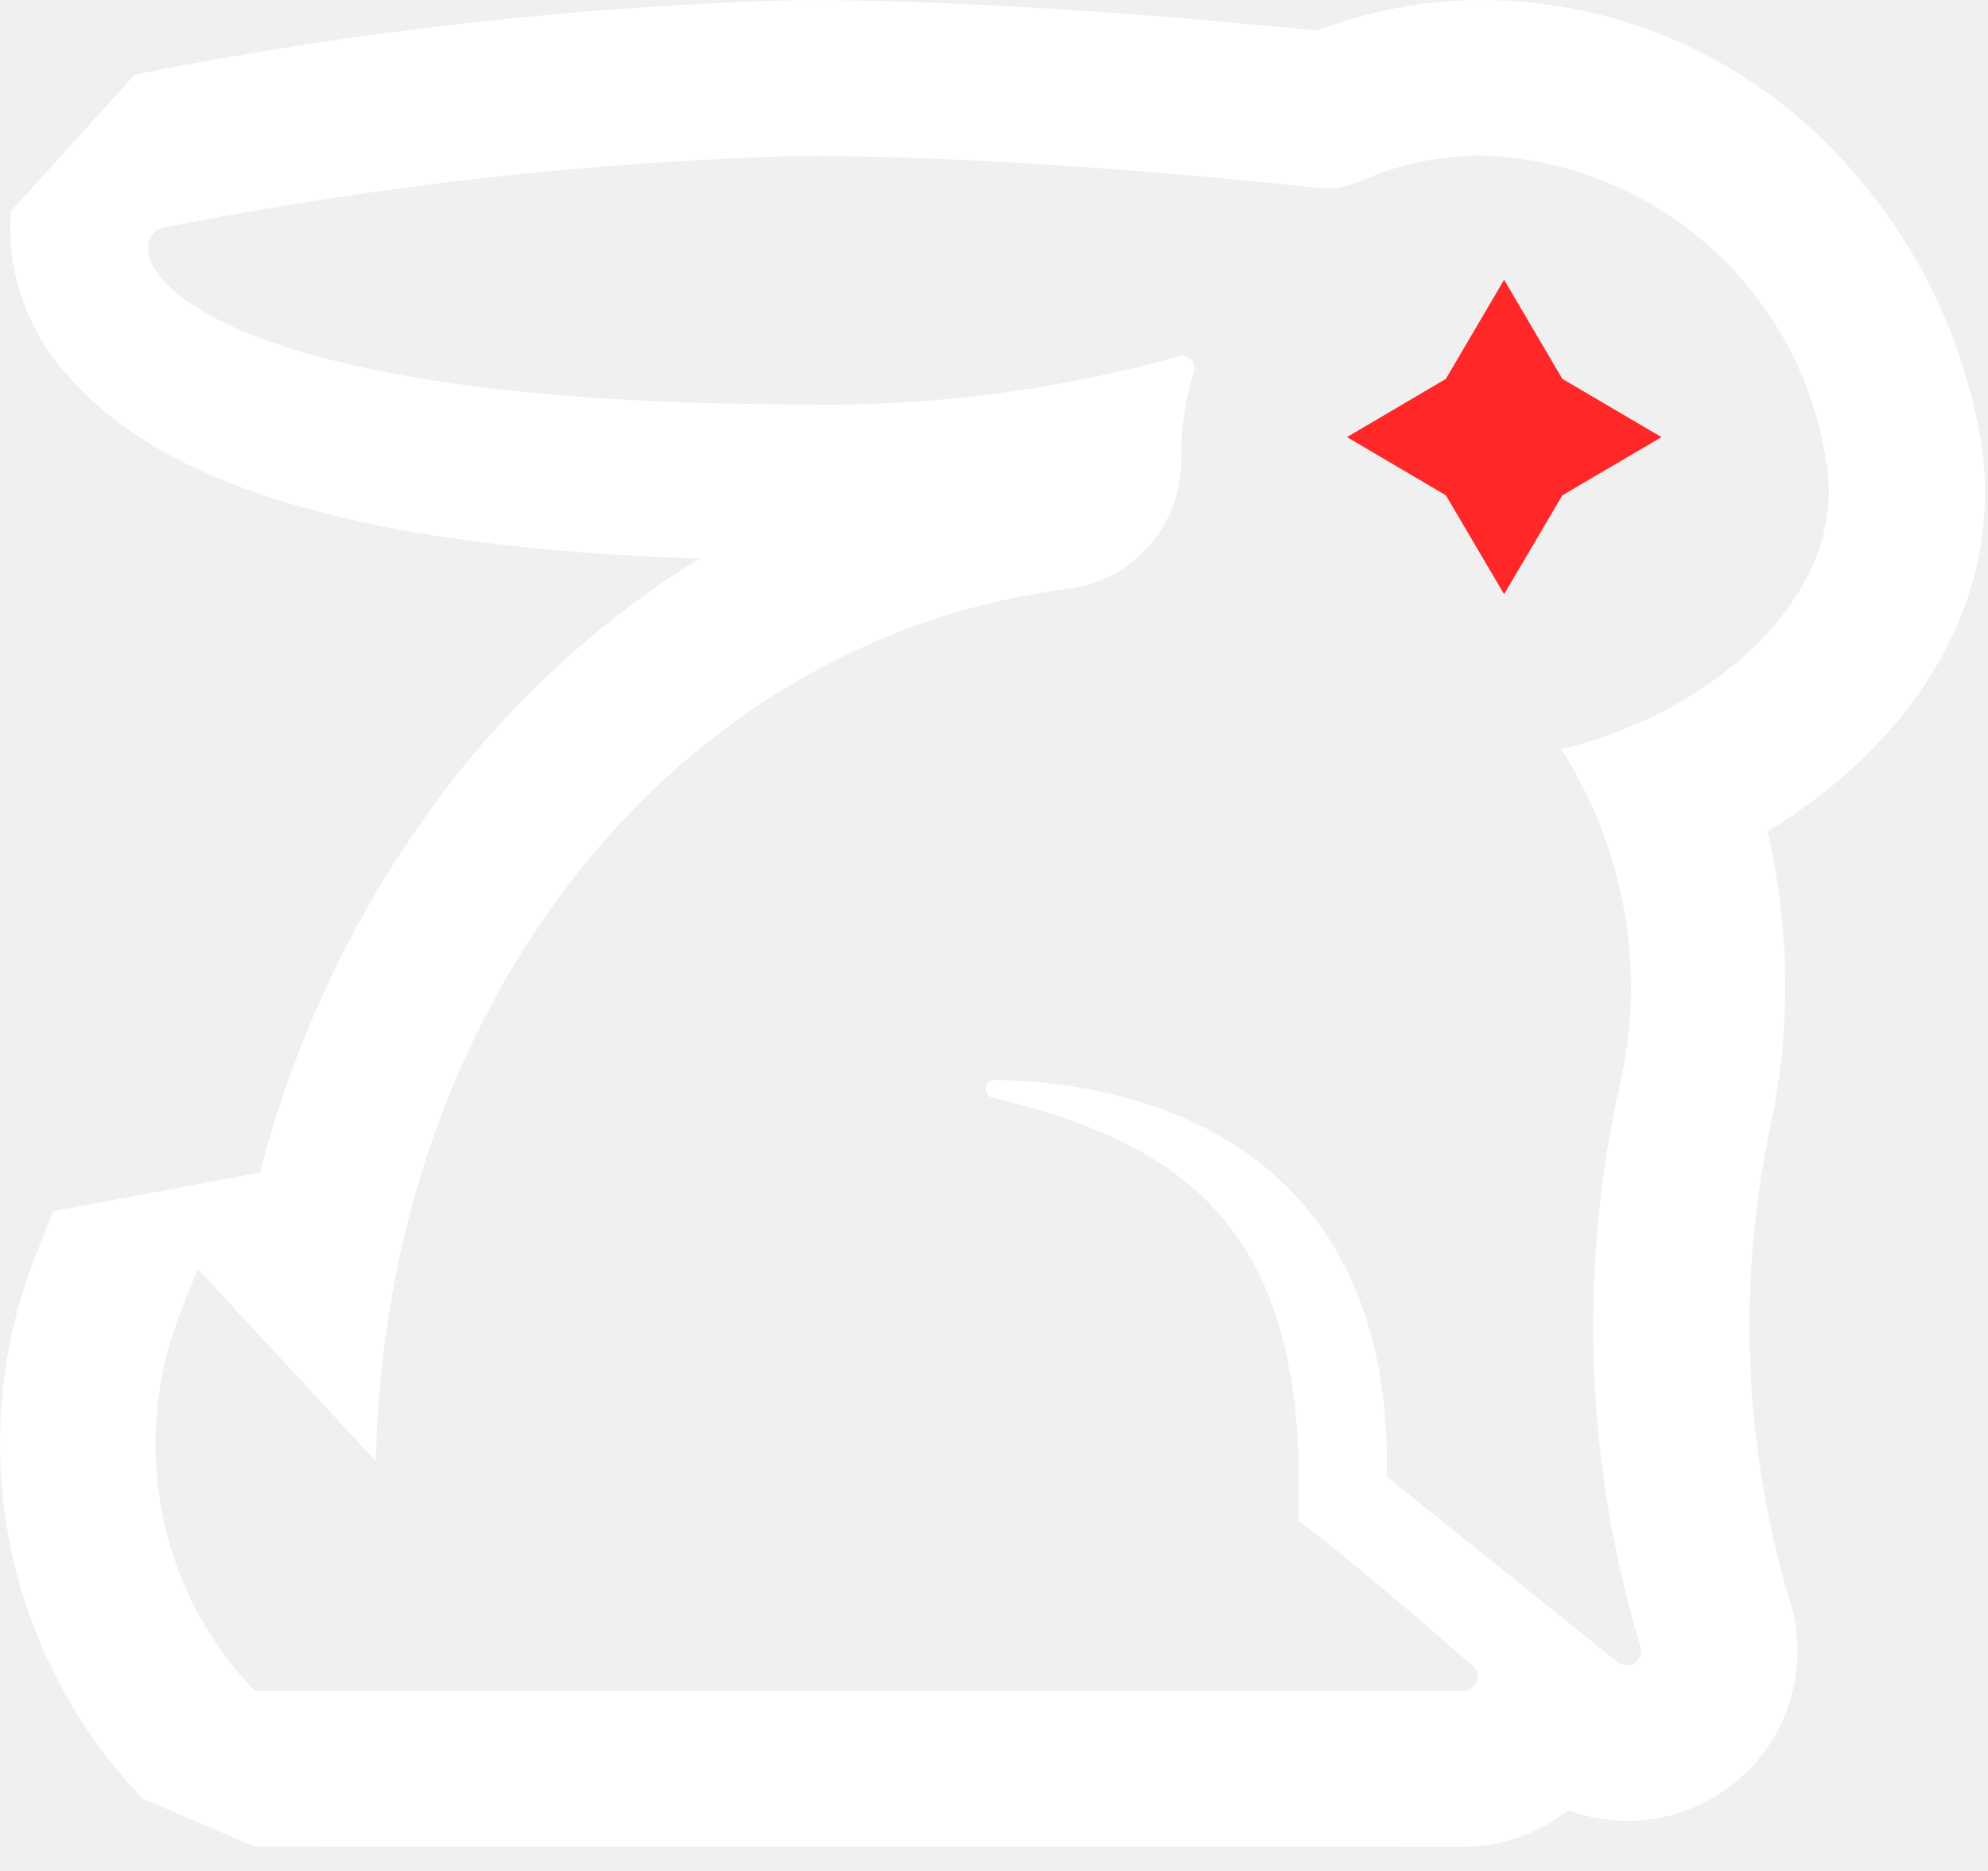
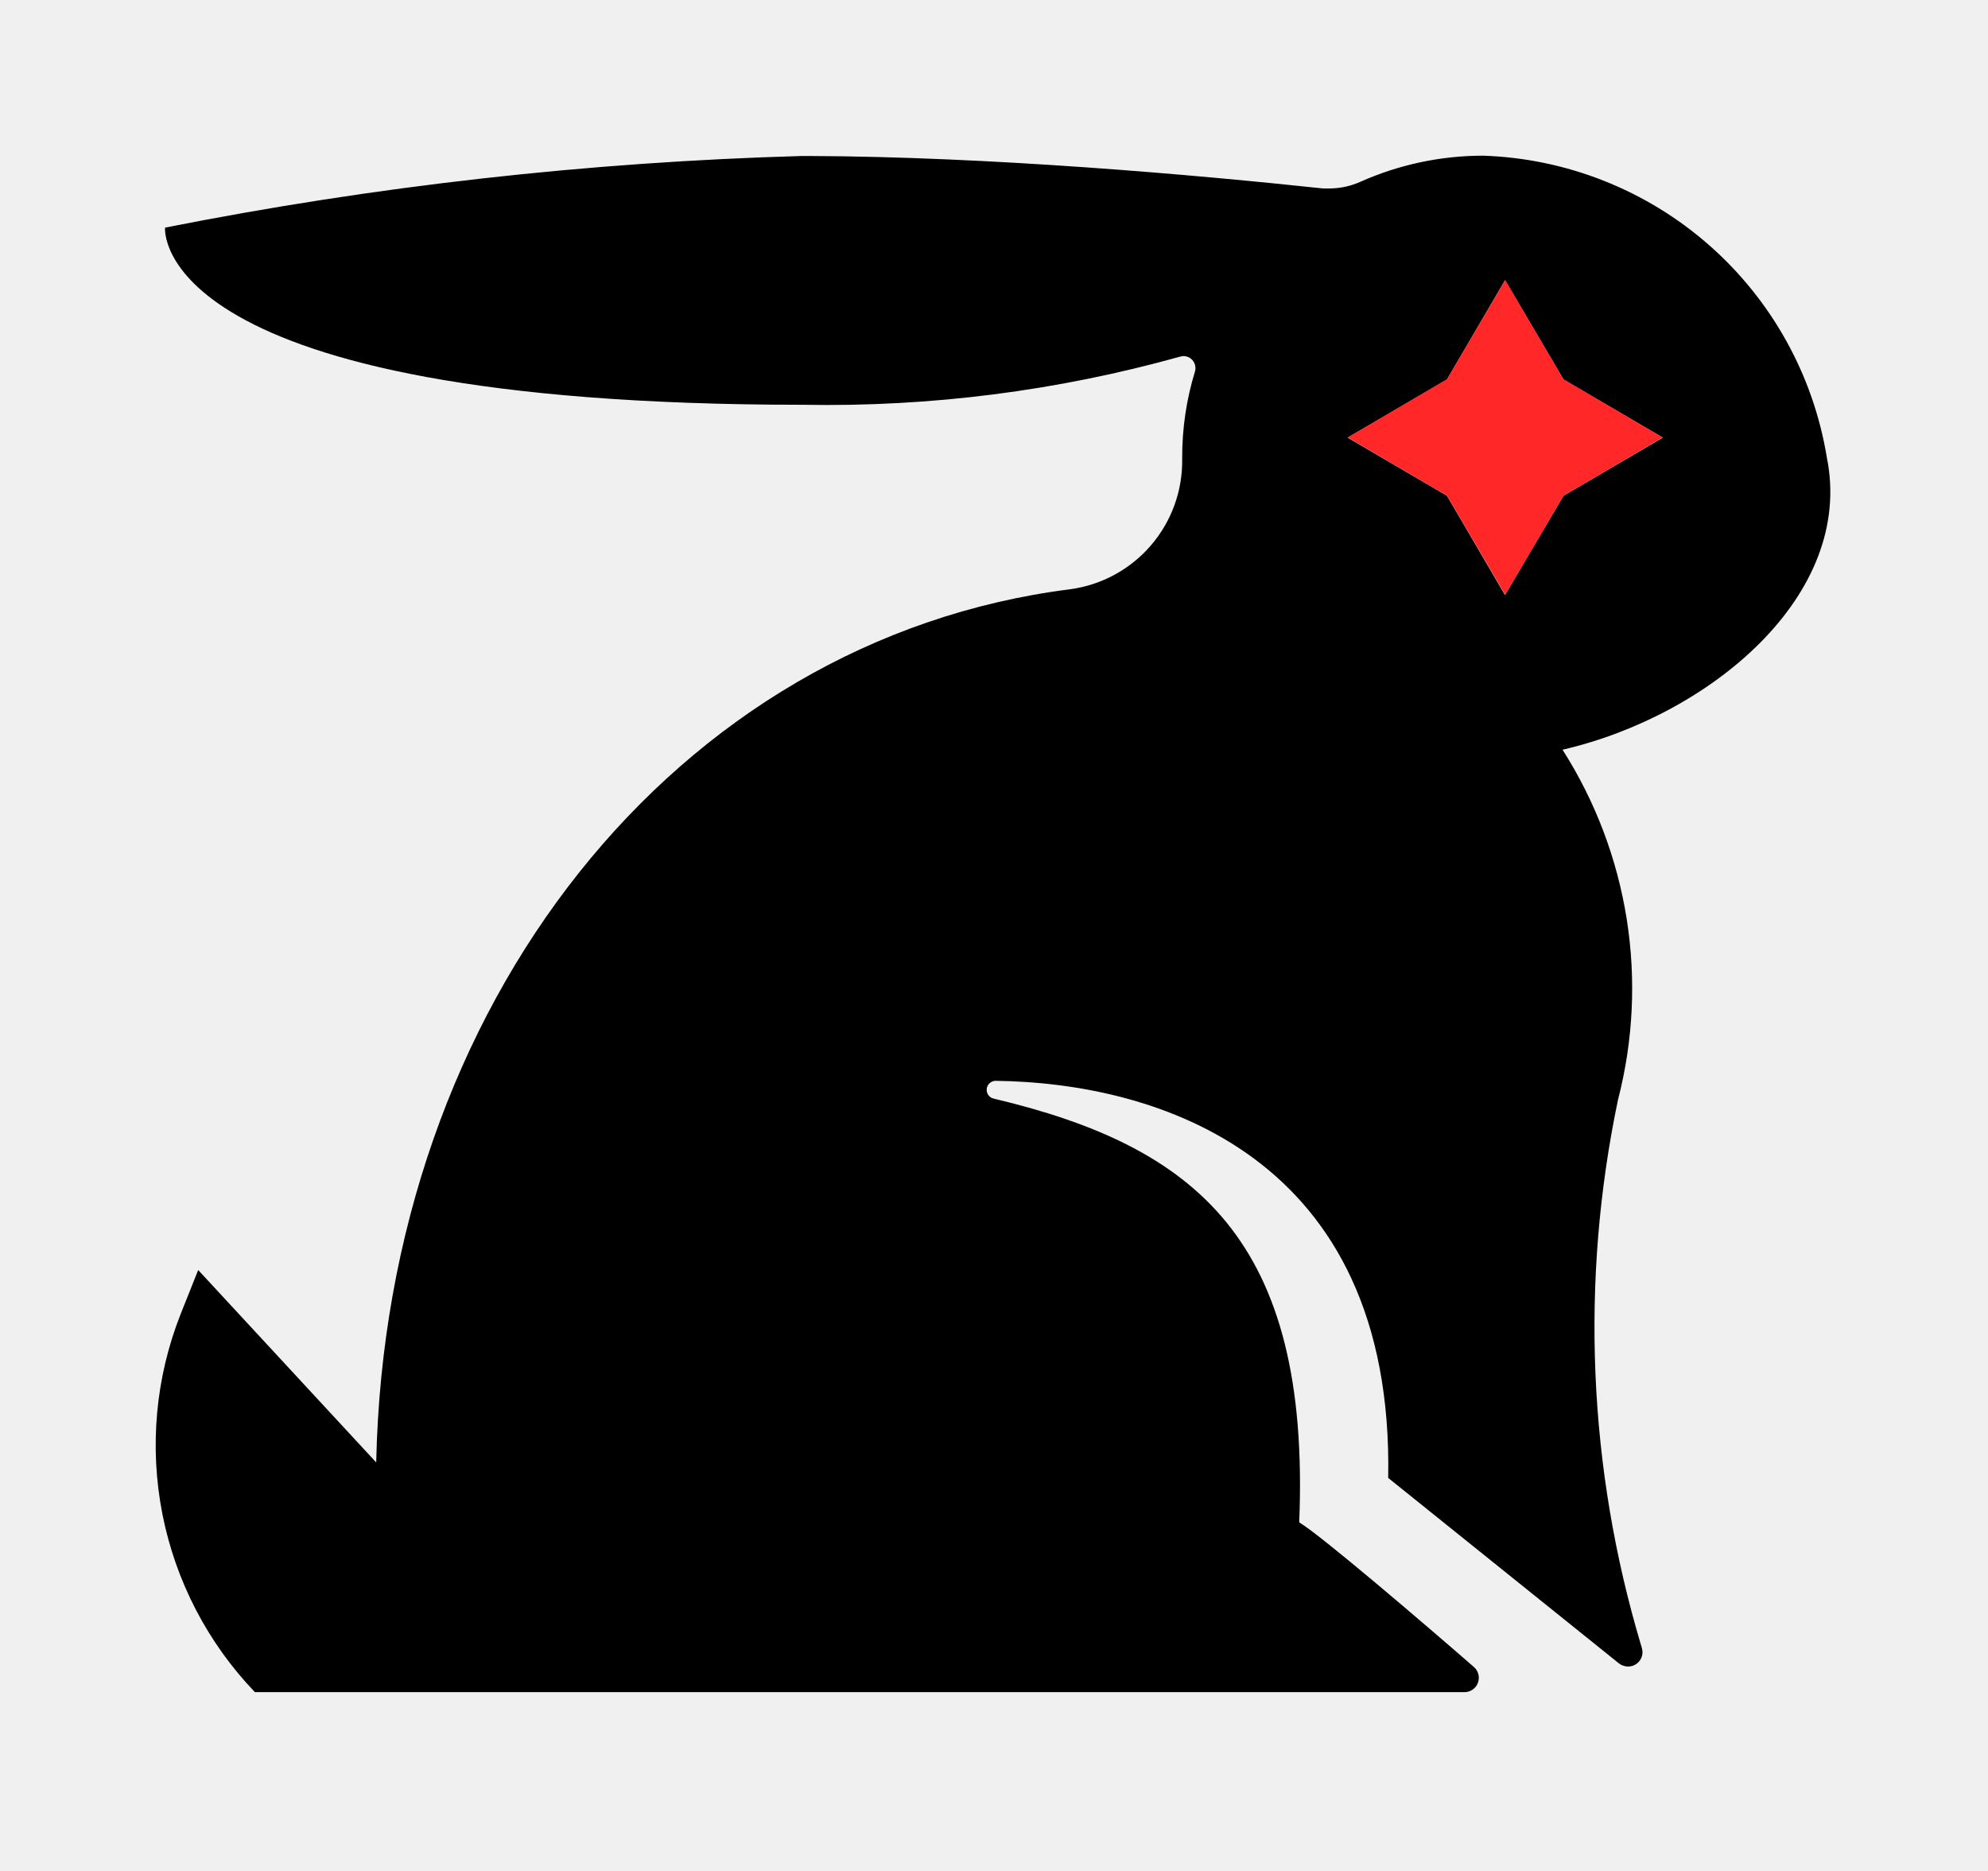
- <svg xmlns="http://www.w3.org/2000/svg" version="1.2" viewBox="0 0 85 80" width="85" height="80">
-   <style>
- 		.s0 { fill: #ffffff } 
- 		.s1 { fill: #ff2728 } 
- 	</style>
-   <g id="Icon_rabbit">
-     <g id="Grupo_987">
-       <path id="Trazado_1074" class="s0" d="m10.89 78.96l-4.8-2.06q-2.17-2.27-3.62-5.06-1.45-2.79-2.06-5.88-0.6-3.08-0.32-6.21 0.28-3.13 1.43-6.06l0.75-1.9 8.85-1.65q0.59-2.32 1.43-4.56 0.83-2.25 1.89-4.39 1.06-2.15 2.34-4.17 1.28-2.02 2.76-3.91 1.08-1.36 2.28-2.63 1.2-1.27 2.5-2.43 1.31-1.16 2.7-2.21 1.4-1.04 2.89-1.96c-13.79-0.42-22.55-2.9-26.76-7.55q-0.7-0.71-1.24-1.56-0.54-0.85-0.89-1.79-0.35-0.94-0.49-1.94-0.14-0.99-0.07-2l5.3-5.85q3.52-0.7 7.07-1.25 3.55-0.55 7.12-0.95 3.57-0.4 7.16-0.65 3.58-0.25 7.17-0.34h0.31c7.47 0.03 15.79 0.72 21.74 1.31q0.84-0.33 1.71-0.57 0.87-0.25 1.76-0.41 0.89-0.17 1.79-0.25 0.9-0.08 1.81-0.08 1.9 0.01 3.77 0.36 1.86 0.35 3.64 1.03 1.77 0.68 3.39 1.67 1.63 0.99 3.04 2.26 1.41 1.27 2.6 2.74 1.18 1.47 2.12 3.12 0.94 1.64 1.6 3.41 0.65 1.78 1.02 3.63c1.48 7.26-2.83 13.6-9.01 17.33q0.37 1.57 0.56 3.17 0.19 1.6 0.2 3.21 0.01 1.61-0.15 3.21-0.17 1.6-0.52 3.17-0.51 2.48-0.72 5.01-0.21 2.52-0.1 5.05 0.1 2.54 0.52 5.04 0.41 2.5 1.13 4.93l0.05 0.13c0.33 1.09 0.4 2.24 0.21 3.36-0.2 1.12-0.65 2.17-1.32 3.09-0.68 0.91-1.56 1.65-2.58 2.16-1.01 0.52-2.13 0.78-3.27 0.78q-0.32 0-0.64-0.03-0.32-0.03-0.64-0.09-0.32-0.05-0.63-0.14-0.31-0.09-0.61-0.2-0.47 0.37-1.01 0.67-0.53 0.29-1.1 0.49-0.58 0.2-1.18 0.31-0.6 0.1-1.2 0.1zm-3.18-22.82q-0.8 2.04-1 4.22-0.2 2.18 0.22 4.33 0.42 2.14 1.43 4.09 1.01 1.94 2.53 3.52h51.67q0.19 0 0.35-0.11 0.16-0.11 0.23-0.29 0.06-0.18 0.02-0.37-0.05-0.19-0.2-0.31c-2.16-1.88-6.52-5.62-7.46-6.18 0.5-12.07-4.42-16.06-13.05-18.1q-0.14-0.03-0.23-0.15-0.08-0.12-0.07-0.27 0.02-0.14 0.13-0.24 0.11-0.1 0.25-0.1c6.82 0.08 17.03 3.12 16.77 16.96l9.86 7.93q0.05 0.03 0.09 0.06 0.05 0.02 0.1 0.04 0.05 0.02 0.1 0.03 0.05 0 0.1 0 0.12 0 0.24-0.04 0.11-0.05 0.2-0.13 0.08-0.09 0.13-0.2 0.05-0.11 0.05-0.24 0-0.02 0-0.04 0-0.03-0.01-0.05 0-0.03-0.01-0.05 0-0.02-0.01-0.05l-0.04-0.13q-0.84-2.82-1.33-5.73-0.49-2.91-0.61-5.85-0.12-2.94 0.12-5.88 0.24-2.94 0.84-5.82 0.49-1.89 0.59-3.85 0.09-1.95-0.21-3.88-0.31-1.93-1-3.76-0.7-1.82-1.75-3.47c6.26-1.44 12.49-6.58 11.3-12.49-0.29-1.75-0.88-3.43-1.73-4.97-0.86-1.55-1.98-2.94-3.31-4.1-1.33-1.17-2.85-2.1-4.49-2.75-1.65-0.65-3.39-1.01-5.16-1.07q-0.67 0-1.35 0.07-0.67 0.07-1.33 0.21-0.67 0.14-1.31 0.35-0.64 0.21-1.26 0.49-0.15 0.06-0.31 0.12-0.16 0.05-0.32 0.08-0.16 0.04-0.33 0.06-0.16 0.02-0.32 0.02h-0.31c-5.38-0.58-14.21-1.36-21.99-1.39h-0.28q-3.42 0.1-6.84 0.34-3.42 0.24-6.82 0.62-3.41 0.39-6.8 0.91-3.38 0.53-6.75 1.19c-2.24 0.45-0.73 7.57 27.27 7.57q2.03 0.04 4.07-0.07 2.03-0.11 4.05-0.37 2.02-0.26 4.02-0.66 2-0.41 3.96-0.95 0.02-0.01 0.03-0.01 0.02-0.01 0.04-0.01 0.02 0 0.04-0.01 0.02 0 0.04 0 0.1 0 0.19 0.04 0.1 0.04 0.17 0.11 0.07 0.07 0.11 0.17 0.04 0.09 0.04 0.19 0 0.02 0 0.04 0 0.02 0 0.03-0.01 0.02-0.01 0.04 0 0.02-0.01 0.03-0.14 0.45-0.24 0.91-0.1 0.46-0.17 0.92-0.07 0.46-0.11 0.93-0.03 0.47-0.03 0.94v0.06q0.01 1.02-0.33 1.97-0.35 0.95-1.01 1.72-0.67 0.77-1.56 1.25-0.89 0.48-1.89 0.61c-16.81 2.14-29.23 17.69-29.64 37.31l-7.61-8.22zm54.1-34.96l-4.24-2.49 4.24-2.48 2.49-4.24 2.5 4.24 4.24 2.48-4.25 2.49-2.49 4.24z" />
-       <path id="Trazado_1077" class="s1" d="m64.31 11.96l2.49 4.24 4.24 2.49-4.24 2.49-2.49 4.23-2.49-4.23-4.23-2.49 4.23-2.49z" />
-     </g>
+ <svg xmlns="http://www.w3.org/2000/svg" width="85" height="80" viewBox="0 0 85 80" fill="none">
+   <mask id="mask0_133_12" style="mask-type:luminance" maskUnits="userSpaceOnUse" x="0" y="0" width="85" height="80">
+     <path d="M84.939 0H0V79.029H84.939V0Z" fill="white" />
+   </mask>
+   <g mask="url(#mask0_133_12)">
+     <path d="M7.724 56.186C6.651 58.903 6.38 61.87 6.943 64.736C7.506 67.602 8.879 70.246 10.9 72.355H62.614C62.74 72.355 62.862 72.317 62.965 72.245C63.069 72.174 63.148 72.072 63.191 71.954C63.235 71.836 63.241 71.708 63.209 71.586C63.178 71.465 63.109 71.356 63.014 71.274C60.849 69.39 56.483 65.652 55.55 65.094C56.043 53.012 51.119 49.019 42.489 46.976C42.396 46.956 42.314 46.902 42.259 46.825C42.204 46.748 42.179 46.653 42.189 46.559C42.199 46.464 42.244 46.377 42.314 46.314C42.385 46.25 42.476 46.215 42.571 46.215C49.392 46.297 59.612 49.34 59.354 63.194L69.221 71.125C69.332 71.212 69.469 71.259 69.61 71.259C69.691 71.259 69.77 71.244 69.845 71.213C69.92 71.183 69.988 71.138 70.045 71.081C70.102 71.025 70.148 70.957 70.179 70.883C70.21 70.808 70.227 70.729 70.227 70.648C70.227 70.584 70.217 70.52 70.198 70.459L70.159 70.325C67.9 62.761 67.563 54.752 69.18 47.025C69.833 44.501 69.96 41.869 69.552 39.294C69.144 36.719 68.21 34.256 66.809 32.057C73.071 30.614 79.309 25.475 78.109 19.557C77.531 16.039 75.75 12.83 73.071 10.478C70.391 8.126 66.979 6.775 63.416 6.657C61.603 6.656 59.811 7.038 58.156 7.777C57.752 7.957 57.315 8.053 56.873 8.058H56.566C51.185 7.483 42.349 6.696 34.566 6.67H34.285C25.139 6.93 16.032 7.955 7.057 9.733C7.057 9.733 6.323 17.308 34.337 17.308C39.779 17.407 45.208 16.714 50.451 15.251C50.5 15.238 50.55 15.229 50.601 15.225C50.737 15.225 50.867 15.279 50.964 15.375C51.06 15.471 51.114 15.602 51.114 15.738C51.114 15.785 51.108 15.832 51.095 15.878C50.727 17.077 50.542 18.324 50.546 19.578V19.643C50.563 20.996 50.085 22.308 49.2 23.331C48.316 24.355 47.087 25.018 45.746 25.197C28.931 27.332 16.5 42.897 16.085 62.531L8.474 54.305L7.724 56.186ZM61.866 21.197L57.621 18.712L61.866 16.227L64.351 11.982L66.851 16.227L71.095 18.712L66.849 21.197L64.349 25.442L61.866 21.197Z" fill="black" />
+     <path d="M64.358 11.976L66.848 16.216L71.088 18.706L66.848 21.196L64.358 25.435L61.868 21.196L57.628 18.706L61.868 16.216L64.358 11.976Z" fill="#FF2728" />
  </g>
</svg>
